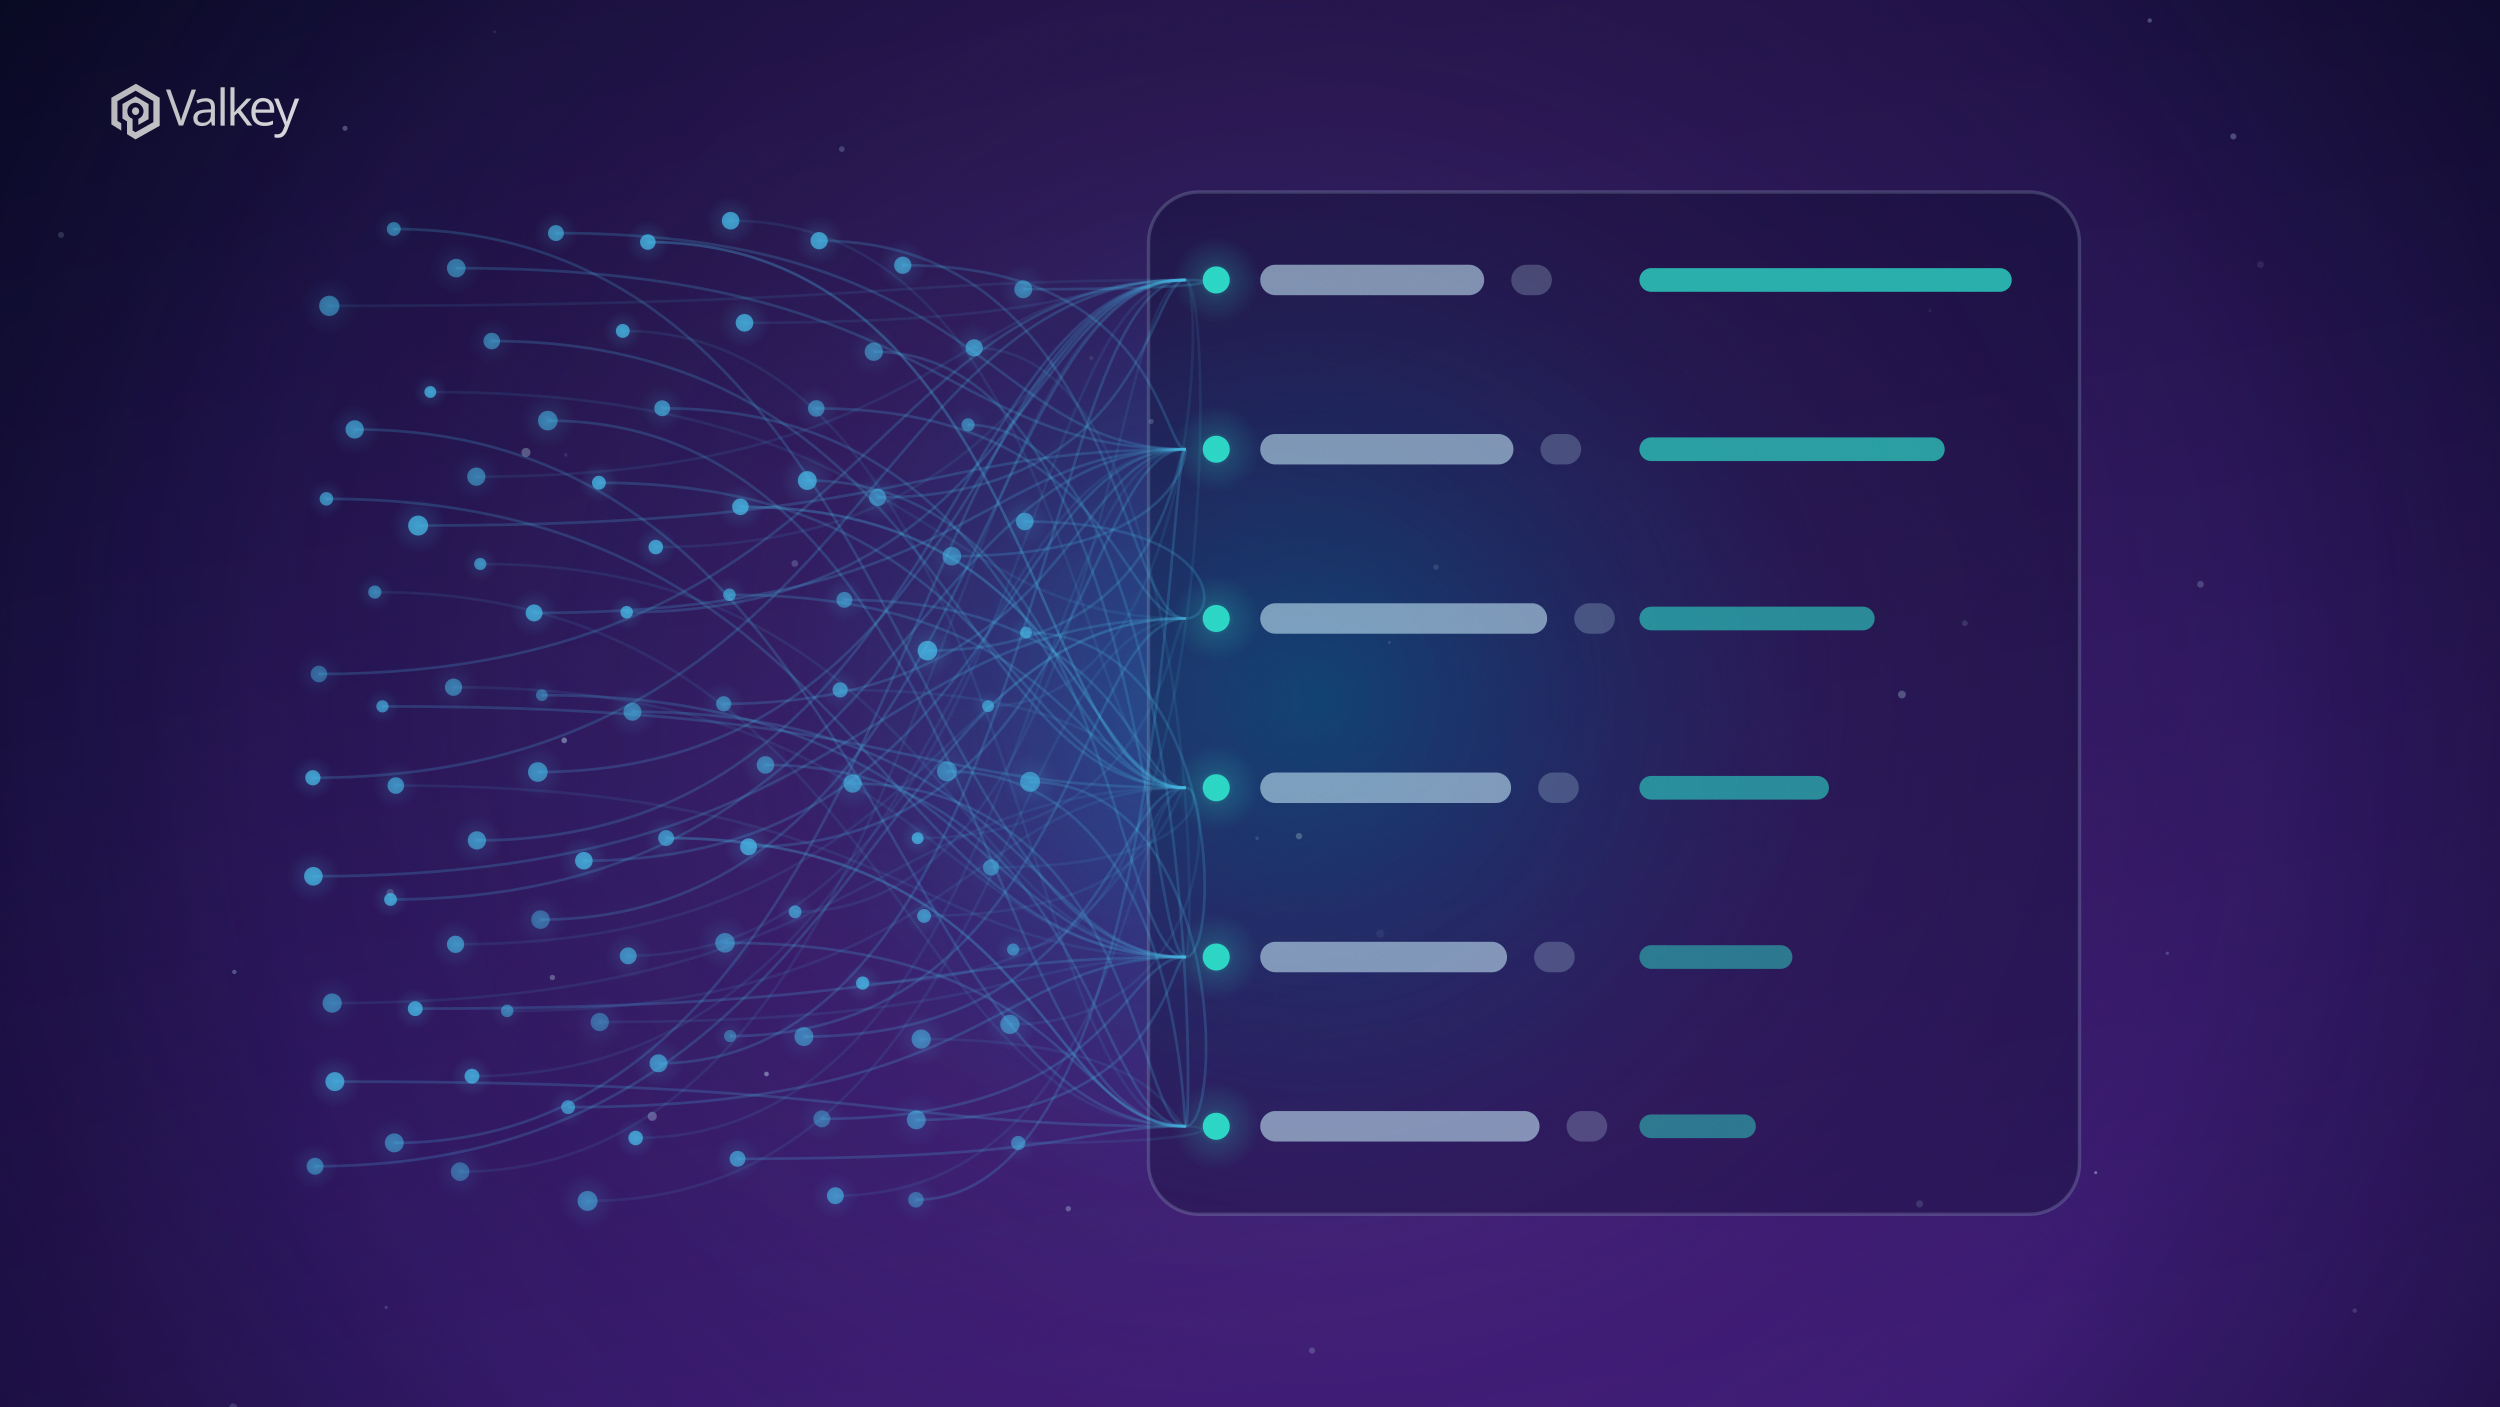
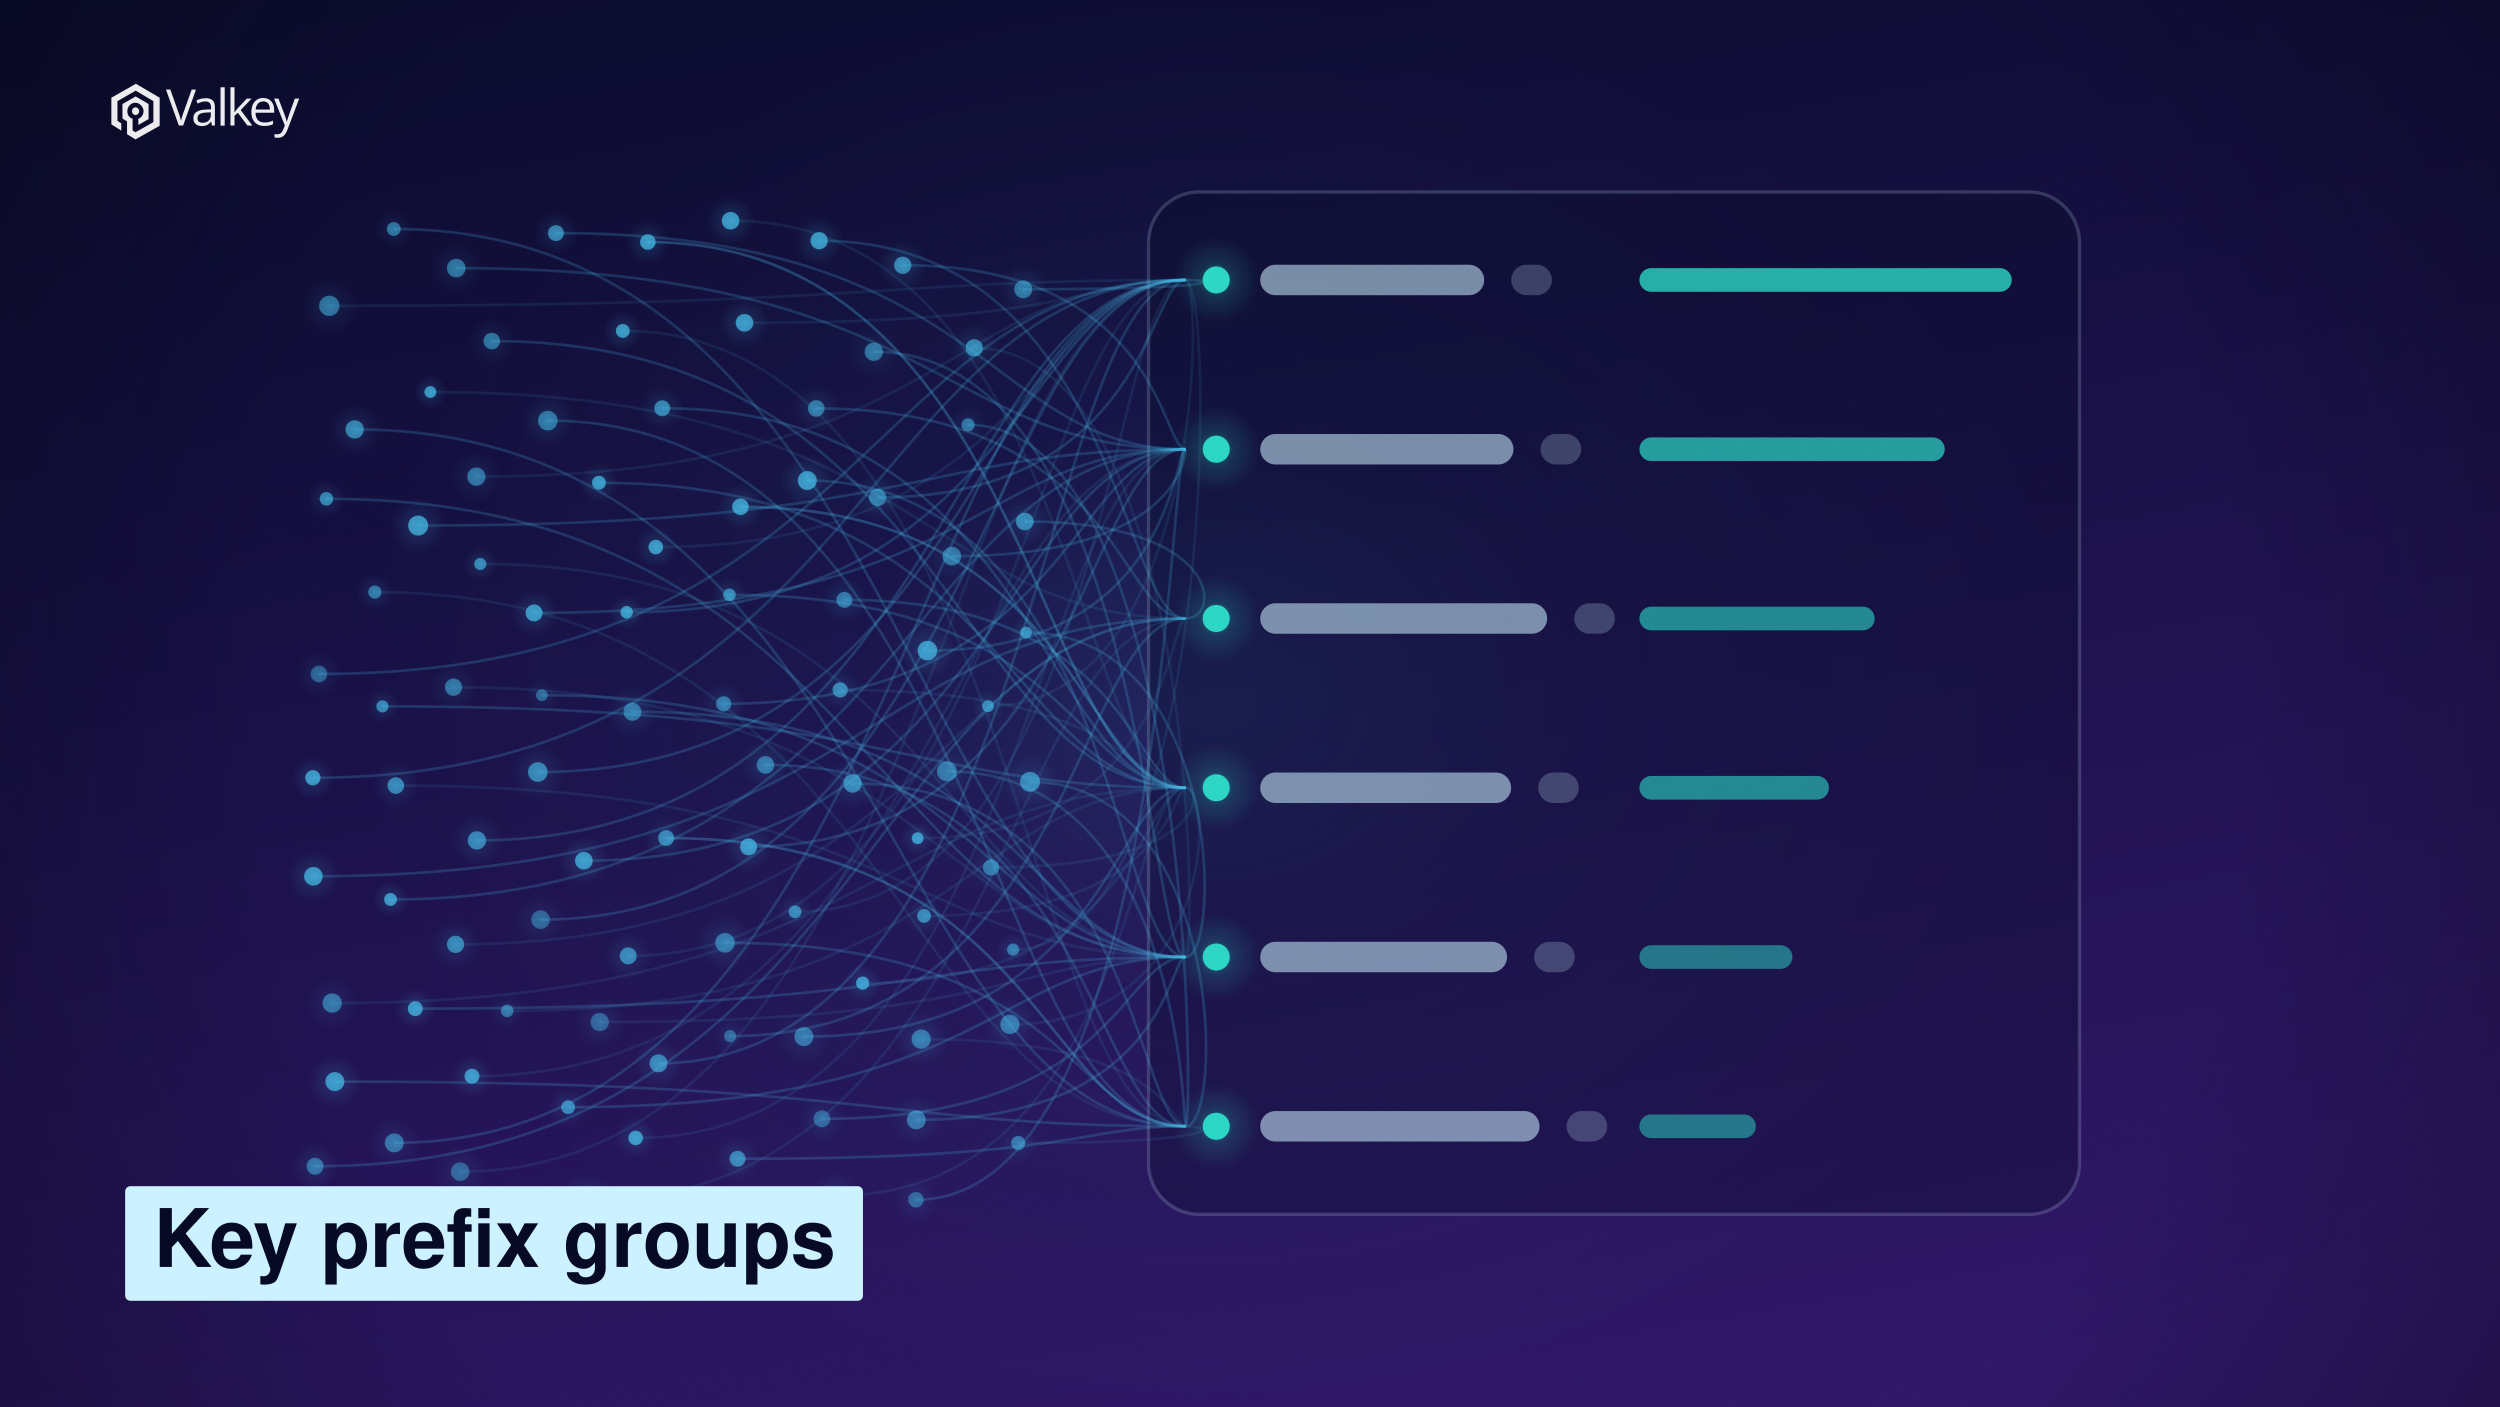
<svg xmlns="http://www.w3.org/2000/svg" width="1920" height="1080" viewBox="221.5 126.6 1476.9 830.8">
  <defs>
    <linearGradient id="sky" x1="0" y1="0" x2="0.32" y2="1">
      <stop offset="0" stop-color="#060A24" />
      <stop offset="0.48" stop-color="#171043" />
      <stop offset="1" stop-color="#301868" />
    </linearGradient>
-     <radialGradient id="focus" gradientUnits="userSpaceOnUse" cx="1000" cy="540" r="900">
-       <stop offset="0" stop-color="#00A3E0" stop-opacity="0.42" />
-       <stop offset="0.35" stop-color="#963CBD" stop-opacity="0.20" />
-       <stop offset="1" stop-color="#963CBD" stop-opacity="0" />
-     </radialGradient>
    <radialGradient id="vignette" gradientUnits="userSpaceOnUse" cx="960" cy="540" r="1180">
      <stop offset="0.5" stop-color="#03040F" stop-opacity="0" />
      <stop offset="1" stop-color="#03040F" stop-opacity="0.8" />
    </radialGradient>
    <radialGradient id="scrim">
      <stop offset="0" stop-color="#060A24" stop-opacity="0.72" />
      <stop offset="0.6" stop-color="#060A24" stop-opacity="0.45" />
      <stop offset="1" stop-color="#060A24" stop-opacity="0" />
    </radialGradient>
    <filter id="grain" x="0" y="0" width="100%" height="100%">
      <feTurbulence type="fractalNoise" baseFrequency="0.85" numOctaves="4" stitchTiles="stitch" />
      <feColorMatrix type="saturate" values="0" />
    </filter>
    <radialGradient id="h-cyan">
      <stop offset="0" stop-color="#46BDE9" stop-opacity="0.75" />
      <stop offset="0.4" stop-color="#46BDE9" stop-opacity="0.22" />
      <stop offset="1" stop-color="#46BDE9" stop-opacity="0" />
    </radialGradient>
    <radialGradient id="h-ice">
      <stop offset="0" stop-color="#CCF1FF" stop-opacity="0.75" />
      <stop offset="0.4" stop-color="#CCF1FF" stop-opacity="0.22" />
      <stop offset="1" stop-color="#CCF1FF" stop-opacity="0" />
    </radialGradient>
    <radialGradient id="h-mint">
      <stop offset="0" stop-color="#2CD5C4" stop-opacity="0.75" />
      <stop offset="0.4" stop-color="#2CD5C4" stop-opacity="0.22" />
      <stop offset="1" stop-color="#2CD5C4" stop-opacity="0" />
    </radialGradient>
    <radialGradient id="h-coral">
      <stop offset="0" stop-color="#F65275" stop-opacity="0.75" />
      <stop offset="0.4" stop-color="#F65275" stop-opacity="0.22" />
      <stop offset="1" stop-color="#F65275" stop-opacity="0" />
    </radialGradient>
    <radialGradient id="h-violet">
      <stop offset="0" stop-color="#963CBD" stop-opacity="0.75" />
      <stop offset="0.4" stop-color="#963CBD" stop-opacity="0.22" />
      <stop offset="1" stop-color="#963CBD" stop-opacity="0" />
    </radialGradient>
    <radialGradient id="h-gold">
      <stop offset="0" stop-color="#FFB81C" stop-opacity="0.75" />
      <stop offset="0.4" stop-color="#FFB81C" stop-opacity="0.22" />
      <stop offset="1" stop-color="#FFB81C" stop-opacity="0" />
    </radialGradient>
    <filter id="blur3" x="-70%" y="-70%" width="240%" height="240%">
      <feGaussianBlur stdDeviation="3" />
    </filter>
    <filter id="blur8" x="-70%" y="-70%" width="240%" height="240%">
      <feGaussianBlur stdDeviation="8" />
    </filter>
    <filter id="blur18" x="-70%" y="-70%" width="240%" height="240%">
      <feGaussianBlur stdDeviation="18" />
    </filter>
    <filter id="blur40" x="-70%" y="-70%" width="240%" height="240%">
      <feGaussianBlur stdDeviation="40" />
    </filter>
  </defs>
  <rect width="1920" height="1080" fill="url(#sky)" />
-   <rect width="1920" height="1080" fill="url(#focus)" />
-   <g>
-     <circle cx="988.9" cy="620.6" r="1.9" fill="#CCF1FF" opacity="0.4" />
-     <circle cx="1524.5" cy="996.6" r="1.2" fill="#CCF1FF" opacity="0.3" />
-     <circle cx="257.5" cy="265.4" r="1.8" fill="#CCF1FF" opacity="0.2" />
-     <circle cx="1042.3" cy="506.1" r="0.9" fill="#CCF1FF" opacity="0.2" />
-     <circle cx="1556.9" cy="282.9" r="2" fill="#CCF1FF" opacity="0.1" />
-     <circle cx="452" cy="654" r="2.2" fill="#CCF1FF" opacity="0.2" />
-     <circle cx="718.8" cy="214.7" r="1.7" fill="#CCF1FF" opacity="0.2" />
-     <circle cx="1054.2" cy="1055.7" r="1.5" fill="#CCF1FF" opacity="0.3" />
-     <circle cx="425.3" cy="202.4" r="1.5" fill="#CCF1FF" opacity="0.3" />
-     <circle cx="691" cy="459.5" r="2" fill="#CCF1FF" opacity="0.2" />
-     <circle cx="1345.1" cy="536.9" r="2.3" fill="#CCF1FF" opacity="0.4" />
-     <circle cx="359" cy="1051.7" r="2.1" fill="#CCF1FF" opacity="0.2" />
-     <circle cx="1501.9" cy="689.8" r="1" fill="#CCF1FF" opacity="0.2" />
-     <circle cx="1750" cy="431.1" r="1.4" fill="#CCF1FF" opacity="0.3" />
-     <circle cx="359.2" cy="958.1" r="2.4" fill="#CCF1FF" opacity="0.2" />
-     <circle cx="1863.1" cy="728.3" r="2.4" fill="#CCF1FF" opacity="0.2" />
-     <circle cx="1355.1" cy="117.3" r="0.9" fill="#CCF1FF" opacity="0.3" />
-     <circle cx="1612.6" cy="900.9" r="1.3" fill="#CCF1FF" opacity="0.2" />
-     <circle cx="964.1" cy="621.8" r="1.1" fill="#CCF1FF" opacity="0.2" />
-     <circle cx="1361.7" cy="310.2" r="1" fill="#CCF1FF" opacity="0.1" />
-     <circle cx="1540.9" cy="207.2" r="1.8" fill="#CCF1FF" opacity="0.3" />
-     <circle cx="224" cy="70.9" r="1" fill="#CCF1FF" opacity="0.3" />
-     <circle cx="1069.8" cy="461.7" r="1.6" fill="#CCF1FF" opacity="0.2" />
-     <circle cx="1355.5" cy="837.8" r="2.1" fill="#CCF1FF" opacity="0.2" />
-     <circle cx="359.9" cy="700.8" r="1.3" fill="#CCF1FF" opacity="0.3" />
-     <circle cx="555.7" cy="395.4" r="1.1" fill="#CCF1FF" opacity="0.1" />
-     <circle cx="329" cy="987.2" r="0.9" fill="#CCF1FF" opacity="0.2" />
-     <circle cx="554.8" cy="564" r="1.7" fill="#CCF1FF" opacity="0.4" />
-     <circle cx="436.5" cy="38.1" r="2.1" fill="#CCF1FF" opacity="0.1" />
-     <circle cx="513.7" cy="145.4" r="0.9" fill="#CCF1FF" opacity="0.1" />
-     <circle cx="866.2" cy="338.2" r="1.3" fill="#CCF1FF" opacity="0.1" />
-     <circle cx="257.9" cy="4.8" r="1.9" fill="#CCF1FF" opacity="0.4" />
-     <circle cx="2.9" cy="473" r="0.9" fill="#CCF1FF" opacity="0.2" />
-     <circle cx="1382.3" cy="494.8" r="1.7" fill="#CCF1FF" opacity="0.2" />
-     <circle cx="199.9" cy="289.9" r="2" fill="#CCF1FF" opacity="0.1" />
-     <circle cx="449.6" cy="899" r="0.9" fill="#CCF1FF" opacity="0.2" />
-     <circle cx="151.7" cy="266.7" r="2.6" fill="#CCF1FF" opacity="0.1" />
-     <circle cx="532.2" cy="393.9" r="2.7" fill="#CCF1FF" opacity="0.3" />
-     <circle cx="74.2" cy="994.1" r="2.4" fill="#CCF1FF" opacity="0.4" />
-     <circle cx="547.8" cy="704.1" r="1.6" fill="#CCF1FF" opacity="0.3" />
-     <circle cx="1037" cy="678.2" r="2.4" fill="#CCF1FF" opacity="0.1" />
-     <circle cx="1521.5" cy="471.8" r="2" fill="#CCF1FF" opacity="0.2" />
-     <circle cx="852.6" cy="840.7" r="1.6" fill="#CCF1FF" opacity="0.3" />
-     <circle cx="901.6" cy="375.6" r="1.5" fill="#CCF1FF" opacity="0.3" />
-     <circle cx="606.8" cy="786.1" r="2.7" fill="#CCF1FF" opacity="0.3" />
-     <circle cx="1459.6" cy="819.4" r="0.9" fill="#CCF1FF" opacity="0.4" />
-     <circle cx="1826.8" cy="182.7" r="0.9" fill="#CCF1FF" opacity="0.2" />
-     <circle cx="674.3" cy="761.1" r="1.4" fill="#CCF1FF" opacity="0.4" />
-     <circle cx="93.6" cy="136.7" r="1.9" fill="#CCF1FF" opacity="0.1" />
-     <circle cx="243.8" cy="84.2" r="1.4" fill="#CCF1FF" opacity="0.4" />
-     <circle cx="1491.5" cy="138.7" r="1.3" fill="#CCF1FF" opacity="0.3" />
-     <circle cx="1757" cy="287.4" r="1.6" fill="#CCF1FF" opacity="0.3" />
-     <circle cx="1139.9" cy="42.2" r="1.9" fill="#CCF1FF" opacity="0.2" />
-     <circle cx="336.9" cy="1059.6" r="1" fill="#CCF1FF" opacity="0.4" />
-     <circle cx="996.6" cy="924.5" r="1.8" fill="#CCF1FF" opacity="0.2" />
-   </g>
  <ellipse cx="940" cy="540" rx="520" ry="430" fill="url(#h-cyan)" opacity="0.16" />
  <rect x="900" y="240" width="550" height="604" rx="30" fill="#060A24" opacity="0.3" />
  <rect x="900" y="240" width="550" height="604" rx="30" fill="none" stroke="#CCF1FF" stroke-width="2" opacity="0.18" />
  <g stroke="#46BDE9" stroke-width="1.6">
    <path d="M 783.8 455.2 C 921.9 455.2 921.9 392 922 392" fill="none" opacity="0.2" />
    <path d="M 793.4 377.6 C 926.7 377.6 926.7 792 922 792" fill="none" opacity="0.2" />
    <path d="M 657.2 811.2 C 858.6 811.2 858.6 792 922 792" fill="none" opacity="0.2" />
    <path d="M 705.4 268.8 C 882.7 268.8 882.7 492 922 492" fill="none" opacity="0.2" />
    <path d="M 663.7 626.9 C 861.9 626.9 861.9 392 922 392" fill="none" opacity="0.2" />
    <path d="M 589.4 322.1 C 824.7 322.1 824.7 792 922 792" fill="none" opacity="0.1" />
    <path d="M 491 285 C 775.5 285 775.5 392 922 392" fill="none" opacity="0.2" />
    <path d="M 414.3 421.3 C 737.1 421.3 737.1 692 922 692" fill="none" opacity="0.2" />
    <path d="M 661.3 317.3 C 860.6 317.3 860.6 292 922 292" fill="none" opacity="0.1" />
    <path d="M 826 297.5 C 943 297.5 943 292 922 292" fill="none" opacity="0.2" />
    <path d="M 807 639.1 C 933.5 639.1 933.5 592 922 592" fill="none" opacity="0.1" />
    <path d="M 468.5 437.1 C 764.2 437.1 764.2 392 922 392" fill="none" opacity="0.2" />
    <path d="M 739.9 420.5 C 900 420.5 900 292 922 292" fill="none" opacity="0.2" />
    <path d="M 545.1 375.1 C 802.5 375.1 802.5 792 922 792" fill="none" opacity="0.2" />
    <path d="M 541.6 537.3 C 800.8 537.3 800.8 692 922 692" fill="none" opacity="0.2" />
    <path d="M 475.7 358.2 C 767.8 358.2 767.8 492 922 492" fill="none" opacity="0.1" />
    <path d="M 592.6 691.3 C 826.3 691.3 826.3 292 922 292" fill="none" opacity="0.1" />
    <path d="M 575.3 411.8 C 817.7 411.8 817.7 592 922 592" fill="none" opacity="0.2" />
    <path d="M 539.2 582.7 C 799.6 582.7 799.6 292 922 292" fill="none" opacity="0.2" />
    <path d="M 717.8 534.2 C 888.9 534.2 888.9 592 922 592" fill="none" opacity="0.1" />
    <path d="M 765.7 740.5 C 912.8 740.5 912.8 792 922 792" fill="none" opacity="0.1" />
    <path d="M 466.8 722.5 C 763.4 722.5 763.4 692 922 692" fill="none" opacity="0.2" />
    <path d="M 703.7 367.9 C 881.8 367.9 881.8 492 922 492" fill="none" opacity="0.2" />
    <path d="M 707 787.6 C 883.5 787.6 883.5 692 922 692" fill="none" opacity="0.2" />
    <path d="M 823 801.9 C 941.5 801.9 941.5 792 922 792" fill="none" opacity="0.1" />
    <path d="M 406.6 644.3 C 733.3 644.3 733.3 492 922 492" fill="none" opacity="0.2" />
    <path d="M 652.8 738.7 C 856.4 738.7 856.4 492 922 492" fill="none" opacity="0.2" />
    <path d="M 407.6 815.6 C 733.8 815.6 733.8 492 922 492" fill="none" opacity="0.2" />
    <path d="M 409.9 524.8 C 734.9 524.8 734.9 292 922 292" fill="none" opacity="0.2" />
    <path d="M 406.3 586.1 C 733.2 586.1 733.2 292 922 292" fill="none" opacity="0.2" />
    <path d="M 489.4 532.6 C 774.7 532.6 774.7 692 922 692" fill="none" opacity="0.1" />
    <path d="M 652.4 478 C 856.2 478 856.2 592 922 592" fill="none" opacity="0.2" />
    <path d="M 455.3 590.7 C 757.7 590.7 757.7 692 922 692" fill="none" opacity="0.1" />
    <path d="M 818.1 731.8 C 939 731.8 939 592 922 592" fill="none" opacity="0.1" />
    <path d="M 540.8 669.9 C 800.4 669.9 800.4 292 922 292" fill="none" opacity="0.2" />
    <path d="M 805.2 543.8 C 932.6 543.8 932.6 292 922 292" fill="none" opacity="0.1" />
    <path d="M 612.7 367.8 C 836.3 367.8 836.3 592 922 592" fill="none" opacity="0.2" />
    <path d="M 754.8 283.3 C 907.4 283.3 907.4 392 922 392" fill="none" opacity="0.2" />
    <path d="M 615 621.7 C 837.5 621.7 837.5 792 922 792" fill="none" opacity="0.3" />
    <path d="M 597 798.9 C 828.5 798.9 828.5 392 922 392" fill="none" opacity="0.1" />
    <path d="M 452.2 658 C 756.1 658 756.1 392 922 392" fill="none" opacity="0.2" />
    <path d="M 431 380.3 C 745.5 380.3 745.5 792 922 792" fill="none" opacity="0.2" />
    <path d="M 820 687.6 C 940 687.6 940 292 922 292" fill="none" opacity="0.1" />
    <path d="M 595.1 547.1 C 827.6 547.1 827.6 692 922 692" fill="none" opacity="0.2" />
    <path d="M 720.3 481 C 890.1 481 890.1 592 922 592" fill="none" opacity="0.2" />
    <path d="M 493.3 818.8 C 776.6 818.8 776.6 292 922 292" fill="none" opacity="0.1" />
    <path d="M 827.6 500.3 C 943.8 500.3 943.8 692 922 692" fill="none" opacity="0.2" />
    <path d="M 416 307.3 C 738 307.3 738 292 922 292" fill="none" opacity="0.1" />
    <path d="M 673.7 578.5 C 866.8 578.5 866.8 792 922 792" fill="none" opacity="0.2" />
    <path d="M 568.6 836.1 C 814.3 836.1 814.3 492 922 492" fill="none" opacity="0.1" />
    <path d="M 417.7 719.2 C 738.9 719.2 738.9 592 922 592" fill="none" opacity="0.1" />
    <path d="M 826.9 434.7 C 943.5 434.7 943.5 492 922 492" fill="none" opacity="0.2" />
    <path d="M 512 328.1 C 786 328.1 786 592 922 592" fill="none" opacity="0.2" />
    <path d="M 575.8 730.4 C 817.9 730.4 817.9 692 922 692" fill="none" opacity="0.1" />
    <path d="M 537 488.7 C 798.5 488.7 798.5 392 922 392" fill="none" opacity="0.2" />
    <path d="M 649 542.4 C 854.5 542.4 854.5 392 922 392" fill="none" opacity="0.2" />
    <path d="M 500.3 762.4 C 780.2 762.4 780.2 392 922 392" fill="none" opacity="0.1" />
    <path d="M 830 588.5 C 945 588.5 945 792 922 792" fill="none" opacity="0.2" />
    <path d="M 725.2 589.5 C 892.6 589.5 892.6 792 922 792" fill="none" opacity="0.2" />
    <path d="M 454.1 261.9 C 757 261.9 757 692 922 692" fill="none" opacity="0.2" />
    <path d="M 767.4 667.7 C 913.7 667.7 913.7 592 922 592" fill="none" opacity="0.1" />
    <path d="M 649.8 683.6 C 854.9 683.6 854.9 792 922 792" fill="none" opacity="0.2" />
    <path d="M 762.8 788.2 C 911.4 788.2 911.4 692 922 692" fill="none" opacity="0.2" />
    <path d="M 698.4 410.5 C 879.2 410.5 879.2 692 922 692" fill="none" opacity="0.2" />
    <path d="M 604.2 269.6 C 832.1 269.6 832.1 592 922 592" fill="none" opacity="0.3" />
    <path d="M 566.4 635.1 C 813.2 635.1 813.2 392 922 392" fill="none" opacity="0.2" />
    <path d="M 608.9 449.8 C 834.4 449.8 834.4 292 922 292" fill="none" opacity="0.1" />
    <path d="M 780.9 582.3 C 920.4 582.3 920.4 792 922 792" fill="none" opacity="0.2" />
    <path d="M 737.7 334.4 C 898.8 334.4 898.8 692 922 692" fill="none" opacity="0.2" />
    <path d="M 696.4 739 C 878.2 739 878.2 592 922 592" fill="none" opacity="0.2" />
    <path d="M 658.9 426 C 859.5 426 859.5 592 922 592" fill="none" opacity="0.3" />
    <path d="M 502.9 408.2 C 781.5 408.2 781.5 292 922 292" fill="none" opacity="0.1" />
    <path d="M 521.1 723.8 C 790.6 723.8 790.6 592 922 592" fill="none" opacity="0.1" />
    <path d="M 557.1 780.7 C 808.5 780.7 808.5 692 922 692" fill="none" opacity="0.2" />
    <path d="M 442.9 476.4 C 751.4 476.4 751.4 792 922 792" fill="none" opacity="0.1" />
    <path d="M 610.5 754.8 C 835.2 754.8 835.2 292 922 292" fill="none" opacity="0.2" />
    <path d="M 769.4 511 C 914.7 511 914.7 392 922 392" fill="none" opacity="0.2" />
    <path d="M 505.2 459.8 C 782.6 459.8 782.6 692 922 692" fill="none" opacity="0.1" />
    <path d="M 447.4 543.9 C 753.7 543.9 753.7 592 922 592" fill="none" opacity="0.2" />
    <path d="M 503.2 623.1 C 781.6 623.1 781.6 292 922 292" fill="none" opacity="0.2" />
    <path d="M 691.2 665.3 C 875.6 665.3 875.6 292 922 292" fill="none" opacity="0.1" />
    <path d="M 419.3 765.6 C 739.7 765.6 739.7 792 922 792" fill="none" opacity="0.2" />
    <path d="M 653.1 257 C 856.5 257 856.5 592 922 592" fill="none" opacity="0.1" />
    <path d="M 549.9 264.3 C 804.9 264.3 804.9 392 922 392" fill="none" opacity="0.2" />
    <path d="M 591.7 488.3 C 825.9 488.3 825.9 292 922 292" fill="none" opacity="0.2" />
    <path d="M 715 833 C 887.5 833 887.5 592 922 592" fill="none" opacity="0.1" />
    <path d="M 762.6 835.4 C 911.3 835.4 911.3 392 922 392" fill="none" opacity="0.2" />
    <path d="M 763.6 621.8 C 911.8 621.8 911.8 492 922 492" fill="none" opacity="0.1" />
    <path d="M 454.4 801.8 C 757.2 801.8 757.2 292 922 292" fill="none" opacity="0.2" />
    <path d="M 731.1 707.4 C 895.6 707.4 895.6 592 922 592" fill="none" opacity="0.1" />
    <path d="M 797 332.1 C 928.5 332.1 928.5 692 922 692" fill="none" opacity="0.1" />
    <path d="M 490.6 684.5 C 775.3 684.5 775.3 492 922 492" fill="none" opacity="0.1" />
  </g>
  <g>
    <circle cx="783.8" cy="455.2" r="15.5" fill="url(#h-cyan)" opacity="0.3" />
    <circle cx="783.8" cy="455.2" r="5.5" fill="#46BDE9" opacity="0.5" />
    <circle cx="793.4" cy="377.6" r="10.8" fill="url(#h-cyan)" opacity="0.3" />
    <circle cx="793.4" cy="377.6" r="3.9" fill="#46BDE9" opacity="0.5" />
    <circle cx="657.2" cy="811.2" r="13.3" fill="url(#h-cyan)" opacity="0.4" />
    <circle cx="657.2" cy="811.2" r="4.7" fill="#46BDE9" opacity="0.6" />
    <circle cx="705.4" cy="268.8" r="14.3" fill="url(#h-cyan)" opacity="0.5" />
    <circle cx="705.4" cy="268.8" r="5.1" fill="#46BDE9" opacity="0.7" />
    <circle cx="663.7" cy="626.9" r="14.1" fill="url(#h-cyan)" opacity="0.5" />
    <circle cx="663.7" cy="626.9" r="5" fill="#46BDE9" opacity="0.7" />
    <circle cx="589.4" cy="322.1" r="11.5" fill="url(#h-cyan)" opacity="0.5" />
    <circle cx="589.4" cy="322.1" r="4.1" fill="#46BDE9" opacity="0.7" />
    <circle cx="491" cy="285" r="15.4" fill="url(#h-cyan)" opacity="0.3" />
    <circle cx="491" cy="285" r="5.5" fill="#46BDE9" opacity="0.5" />
    <circle cx="414.3" cy="421.3" r="11.2" fill="url(#h-cyan)" opacity="0.4" />
    <circle cx="414.3" cy="421.3" r="4" fill="#46BDE9" opacity="0.6" />
    <circle cx="661.3" cy="317.3" r="14.7" fill="url(#h-cyan)" opacity="0.5" />
    <circle cx="661.3" cy="317.3" r="5.2" fill="#46BDE9" opacity="0.7" />
    <circle cx="826" cy="297.5" r="14.8" fill="url(#h-cyan)" opacity="0.4" />
    <circle cx="826" cy="297.5" r="5.3" fill="#46BDE9" opacity="0.5" />
    <circle cx="807" cy="639.1" r="13.5" fill="url(#h-cyan)" opacity="0.3" />
    <circle cx="807" cy="639.1" r="4.8" fill="#46BDE9" opacity="0.5" />
    <circle cx="468.5" cy="437.1" r="16.5" fill="url(#h-cyan)" opacity="0.5" />
    <circle cx="468.5" cy="437.1" r="5.9" fill="#46BDE9" opacity="0.7" />
    <circle cx="739.9" cy="420.5" r="14.3" fill="url(#h-cyan)" opacity="0.4" />
    <circle cx="739.9" cy="420.5" r="5.1" fill="#46BDE9" opacity="0.5" />
    <circle cx="545.1" cy="375.1" r="16.2" fill="url(#h-cyan)" opacity="0.4" />
    <circle cx="545.1" cy="375.1" r="5.8" fill="#46BDE9" opacity="0.5" />
    <circle cx="541.6" cy="537.3" r="9.7" fill="url(#h-cyan)" opacity="0.3" />
    <circle cx="541.6" cy="537.3" r="3.5" fill="#46BDE9" opacity="0.4" />
    <circle cx="475.7" cy="358.2" r="9.7" fill="url(#h-cyan)" opacity="0.5" />
    <circle cx="475.7" cy="358.2" r="3.5" fill="#46BDE9" opacity="0.7" />
    <circle cx="592.6" cy="691.3" r="13.9" fill="url(#h-cyan)" opacity="0.4" />
    <circle cx="592.6" cy="691.3" r="5" fill="#46BDE9" opacity="0.6" />
    <circle cx="575.3" cy="411.8" r="11.6" fill="url(#h-cyan)" opacity="0.5" />
    <circle cx="575.3" cy="411.8" r="4.1" fill="#46BDE9" opacity="0.7" />
    <circle cx="539.2" cy="582.7" r="16.2" fill="url(#h-cyan)" opacity="0.4" />
    <circle cx="539.2" cy="582.7" r="5.8" fill="#46BDE9" opacity="0.6" />
    <circle cx="717.8" cy="534.2" r="12.6" fill="url(#h-cyan)" opacity="0.4" />
    <circle cx="717.8" cy="534.2" r="4.5" fill="#46BDE9" opacity="0.6" />
    <circle cx="765.7" cy="740.5" r="15.9" fill="url(#h-cyan)" opacity="0.4" />
    <circle cx="765.7" cy="740.5" r="5.7" fill="#46BDE9" opacity="0.5" />
    <circle cx="466.8" cy="722.5" r="12.3" fill="url(#h-cyan)" opacity="0.5" />
    <circle cx="466.8" cy="722.5" r="4.4" fill="#46BDE9" opacity="0.7" />
    <circle cx="703.7" cy="367.9" r="13.7" fill="url(#h-cyan)" opacity="0.4" />
    <circle cx="703.7" cy="367.9" r="4.9" fill="#46BDE9" opacity="0.5" />
    <circle cx="707" cy="787.6" r="14" fill="url(#h-cyan)" opacity="0.3" />
    <circle cx="707" cy="787.6" r="5" fill="#46BDE9" opacity="0.4" />
    <circle cx="823" cy="801.9" r="11.7" fill="url(#h-cyan)" opacity="0.3" />
    <circle cx="823" cy="801.9" r="4.2" fill="#46BDE9" opacity="0.5" />
    <circle cx="406.6" cy="644.3" r="15.4" fill="url(#h-cyan)" opacity="0.5" />
    <circle cx="406.6" cy="644.3" r="5.5" fill="#46BDE9" opacity="0.7" />
    <circle cx="652.8" cy="738.7" r="10" fill="url(#h-cyan)" opacity="0.3" />
    <circle cx="652.8" cy="738.7" r="3.6" fill="#46BDE9" opacity="0.4" />
    <circle cx="407.6" cy="815.6" r="13.9" fill="url(#h-cyan)" opacity="0.4" />
    <circle cx="407.6" cy="815.6" r="5" fill="#46BDE9" opacity="0.5" />
    <circle cx="409.9" cy="524.8" r="13.8" fill="url(#h-cyan)" opacity="0.3" />
    <circle cx="409.9" cy="524.8" r="4.9" fill="#46BDE9" opacity="0.4" />
    <circle cx="406.3" cy="586.1" r="12.7" fill="url(#h-cyan)" opacity="0.5" />
    <circle cx="406.3" cy="586.1" r="4.5" fill="#46BDE9" opacity="0.7" />
    <circle cx="489.4" cy="532.6" r="14.2" fill="url(#h-cyan)" opacity="0.3" />
    <circle cx="489.4" cy="532.6" r="5.1" fill="#46BDE9" opacity="0.5" />
    <circle cx="652.4" cy="478" r="10.5" fill="url(#h-cyan)" opacity="0.4" />
    <circle cx="652.4" cy="478" r="3.7" fill="#46BDE9" opacity="0.6" />
    <circle cx="455.3" cy="590.7" r="13.9" fill="url(#h-cyan)" opacity="0.4" />
    <circle cx="455.3" cy="590.7" r="4.9" fill="#46BDE9" opacity="0.6" />
    <circle cx="818.1" cy="731.8" r="16" fill="url(#h-cyan)" opacity="0.4" />
    <circle cx="818.1" cy="731.8" r="5.7" fill="#46BDE9" opacity="0.5" />
    <circle cx="540.8" cy="669.9" r="15.5" fill="url(#h-cyan)" opacity="0.3" />
    <circle cx="540.8" cy="669.9" r="5.5" fill="#46BDE9" opacity="0.4" />
    <circle cx="805.2" cy="543.8" r="9.7" fill="url(#h-cyan)" opacity="0.4" />
    <circle cx="805.2" cy="543.8" r="3.5" fill="#46BDE9" opacity="0.6" />
    <circle cx="612.7" cy="367.8" r="13.1" fill="url(#h-cyan)" opacity="0.4" />
    <circle cx="612.7" cy="367.8" r="4.7" fill="#46BDE9" opacity="0.6" />
    <circle cx="754.8" cy="283.3" r="14.4" fill="url(#h-cyan)" opacity="0.5" />
    <circle cx="754.8" cy="283.3" r="5.1" fill="#46BDE9" opacity="0.6" />
    <circle cx="615" cy="621.7" r="13" fill="url(#h-cyan)" opacity="0.4" />
    <circle cx="615" cy="621.7" r="4.7" fill="#46BDE9" opacity="0.6" />
    <circle cx="597" cy="798.9" r="12" fill="url(#h-cyan)" opacity="0.5" />
    <circle cx="597" cy="798.9" r="4.3" fill="#46BDE9" opacity="0.7" />
    <circle cx="452.2" cy="658" r="10.8" fill="url(#h-cyan)" opacity="0.5" />
    <circle cx="452.2" cy="658" r="3.8" fill="#46BDE9" opacity="0.7" />
    <circle cx="431" cy="380.3" r="15" fill="url(#h-cyan)" opacity="0.4" />
    <circle cx="431" cy="380.3" r="5.4" fill="#46BDE9" opacity="0.6" />
    <circle cx="820" cy="687.6" r="10.1" fill="url(#h-cyan)" opacity="0.4" />
    <circle cx="820" cy="687.6" r="3.6" fill="#46BDE9" opacity="0.5" />
    <circle cx="595.1" cy="547.1" r="15" fill="url(#h-cyan)" opacity="0.4" />
    <circle cx="595.1" cy="547.1" r="5.3" fill="#46BDE9" opacity="0.5" />
    <circle cx="720.3" cy="481" r="13.2" fill="url(#h-cyan)" opacity="0.4" />
    <circle cx="720.3" cy="481" r="4.7" fill="#46BDE9" opacity="0.5" />
    <circle cx="493.3" cy="818.8" r="15.3" fill="url(#h-cyan)" opacity="0.3" />
    <circle cx="493.3" cy="818.8" r="5.5" fill="#46BDE9" opacity="0.4" />
    <circle cx="827.6" cy="500.3" r="9.8" fill="url(#h-cyan)" opacity="0.4" />
    <circle cx="827.6" cy="500.3" r="3.5" fill="#46BDE9" opacity="0.6" />
    <circle cx="416" cy="307.3" r="16.8" fill="url(#h-cyan)" opacity="0.3" />
    <circle cx="416" cy="307.3" r="6" fill="#46BDE9" opacity="0.5" />
    <circle cx="673.7" cy="578.5" r="14.5" fill="url(#h-cyan)" opacity="0.4" />
    <circle cx="673.7" cy="578.5" r="5.2" fill="#46BDE9" opacity="0.5" />
    <circle cx="568.6" cy="836.1" r="16.5" fill="url(#h-cyan)" opacity="0.4" />
    <circle cx="568.6" cy="836.1" r="5.9" fill="#46BDE9" opacity="0.5" />
    <circle cx="417.7" cy="719.2" r="15.9" fill="url(#h-cyan)" opacity="0.3" />
    <circle cx="417.7" cy="719.2" r="5.7" fill="#46BDE9" opacity="0.5" />
    <circle cx="826.9" cy="434.7" r="14.7" fill="url(#h-cyan)" opacity="0.4" />
    <circle cx="826.9" cy="434.7" r="5.2" fill="#46BDE9" opacity="0.6" />
    <circle cx="512" cy="328.1" r="13.8" fill="url(#h-cyan)" opacity="0.3" />
    <circle cx="512" cy="328.1" r="4.9" fill="#46BDE9" opacity="0.5" />
    <circle cx="575.8" cy="730.4" r="15.1" fill="url(#h-cyan)" opacity="0.3" />
    <circle cx="575.8" cy="730.4" r="5.4" fill="#46BDE9" opacity="0.4" />
    <circle cx="537" cy="488.7" r="13.9" fill="url(#h-cyan)" opacity="0.5" />
    <circle cx="537" cy="488.7" r="5" fill="#46BDE9" opacity="0.7" />
    <circle cx="649" cy="542.4" r="12.7" fill="url(#h-cyan)" opacity="0.4" />
    <circle cx="649" cy="542.4" r="4.5" fill="#46BDE9" opacity="0.5" />
    <circle cx="500.3" cy="762.4" r="12.3" fill="url(#h-cyan)" opacity="0.5" />
    <circle cx="500.3" cy="762.4" r="4.4" fill="#46BDE9" opacity="0.7" />
    <circle cx="830" cy="588.5" r="16.6" fill="url(#h-cyan)" opacity="0.4" />
    <circle cx="830" cy="588.5" r="5.9" fill="#46BDE9" opacity="0.6" />
    <circle cx="725.2" cy="589.5" r="15.2" fill="url(#h-cyan)" opacity="0.4" />
    <circle cx="725.2" cy="589.5" r="5.4" fill="#46BDE9" opacity="0.6" />
    <circle cx="454.1" cy="261.9" r="11.4" fill="url(#h-cyan)" opacity="0.3" />
    <circle cx="454.1" cy="261.9" r="4.1" fill="#46BDE9" opacity="0.5" />
    <circle cx="767.4" cy="667.7" r="11.4" fill="url(#h-cyan)" opacity="0.4" />
    <circle cx="767.4" cy="667.7" r="4.1" fill="#46BDE9" opacity="0.6" />
    <circle cx="649.8" cy="683.6" r="16.1" fill="url(#h-cyan)" opacity="0.4" />
    <circle cx="649.8" cy="683.6" r="5.8" fill="#46BDE9" opacity="0.5" />
    <circle cx="762.8" cy="788.2" r="15.8" fill="url(#h-cyan)" opacity="0.3" />
    <circle cx="762.8" cy="788.2" r="5.6" fill="#46BDE9" opacity="0.5" />
    <circle cx="698.4" cy="410.5" r="15.7" fill="url(#h-cyan)" opacity="0.5" />
    <circle cx="698.4" cy="410.5" r="5.6" fill="#46BDE9" opacity="0.7" />
    <circle cx="604.2" cy="269.6" r="12.9" fill="url(#h-cyan)" opacity="0.5" />
    <circle cx="604.2" cy="269.6" r="4.6" fill="#46BDE9" opacity="0.7" />
    <circle cx="566.4" cy="635.1" r="14.4" fill="url(#h-cyan)" opacity="0.5" />
    <circle cx="566.4" cy="635.1" r="5.2" fill="#46BDE9" opacity="0.7" />
    <circle cx="608.9" cy="449.8" r="12.1" fill="url(#h-cyan)" opacity="0.5" />
    <circle cx="608.9" cy="449.8" r="4.3" fill="#46BDE9" opacity="0.7" />
    <circle cx="780.9" cy="582.3" r="16.7" fill="url(#h-cyan)" opacity="0.3" />
    <circle cx="780.9" cy="582.3" r="5.9" fill="#46BDE9" opacity="0.5" />
    <circle cx="737.7" cy="334.4" r="15.1" fill="url(#h-cyan)" opacity="0.3" />
    <circle cx="737.7" cy="334.4" r="5.4" fill="#46BDE9" opacity="0.5" />
    <circle cx="696.4" cy="739" r="15.8" fill="url(#h-cyan)" opacity="0.3" />
    <circle cx="696.4" cy="739" r="5.6" fill="#46BDE9" opacity="0.5" />
    <circle cx="658.9" cy="426" r="13.7" fill="url(#h-cyan)" opacity="0.5" />
    <circle cx="658.9" cy="426" r="4.9" fill="#46BDE9" opacity="0.7" />
    <circle cx="502.9" cy="408.2" r="15.1" fill="url(#h-cyan)" opacity="0.3" />
    <circle cx="502.9" cy="408.2" r="5.4" fill="#46BDE9" opacity="0.5" />
    <circle cx="521.1" cy="723.8" r="10.5" fill="url(#h-cyan)" opacity="0.3" />
    <circle cx="521.1" cy="723.8" r="3.7" fill="#46BDE9" opacity="0.5" />
    <circle cx="557.1" cy="780.7" r="11.6" fill="url(#h-cyan)" opacity="0.4" />
    <circle cx="557.1" cy="780.7" r="4.1" fill="#46BDE9" opacity="0.6" />
    <circle cx="442.9" cy="476.4" r="10.9" fill="url(#h-cyan)" opacity="0.4" />
    <circle cx="442.9" cy="476.4" r="3.9" fill="#46BDE9" opacity="0.5" />
    <circle cx="610.5" cy="754.8" r="14.9" fill="url(#h-cyan)" opacity="0.4" />
    <circle cx="610.5" cy="754.8" r="5.3" fill="#46BDE9" opacity="0.6" />
    <circle cx="769.4" cy="511" r="16.4" fill="url(#h-cyan)" opacity="0.5" />
    <circle cx="769.4" cy="511" r="5.8" fill="#46BDE9" opacity="0.7" />
    <circle cx="505.2" cy="459.8" r="10.2" fill="url(#h-cyan)" opacity="0.4" />
    <circle cx="505.2" cy="459.8" r="3.6" fill="#46BDE9" opacity="0.6" />
    <circle cx="447.4" cy="543.9" r="10.1" fill="url(#h-cyan)" opacity="0.4" />
    <circle cx="447.4" cy="543.9" r="3.6" fill="#46BDE9" opacity="0.6" />
    <circle cx="503.2" cy="623.1" r="15.2" fill="url(#h-cyan)" opacity="0.4" />
    <circle cx="503.2" cy="623.1" r="5.4" fill="#46BDE9" opacity="0.6" />
    <circle cx="691.2" cy="665.3" r="10.8" fill="url(#h-cyan)" opacity="0.4" />
    <circle cx="691.2" cy="665.3" r="3.8" fill="#46BDE9" opacity="0.6" />
    <circle cx="419.3" cy="765.6" r="15.6" fill="url(#h-cyan)" opacity="0.5" />
    <circle cx="419.3" cy="765.6" r="5.6" fill="#46BDE9" opacity="0.7" />
    <circle cx="653.1" cy="257" r="14.4" fill="url(#h-cyan)" opacity="0.5" />
    <circle cx="653.1" cy="257" r="5.2" fill="#46BDE9" opacity="0.7" />
    <circle cx="549.9" cy="264.3" r="13.1" fill="url(#h-cyan)" opacity="0.4" />
    <circle cx="549.9" cy="264.3" r="4.7" fill="#46BDE9" opacity="0.6" />
    <circle cx="591.7" cy="488.3" r="10.4" fill="url(#h-cyan)" opacity="0.5" />
    <circle cx="591.7" cy="488.3" r="3.7" fill="#46BDE9" opacity="0.7" />
    <circle cx="715" cy="833" r="13.9" fill="url(#h-cyan)" opacity="0.4" />
    <circle cx="715" cy="833" r="5" fill="#46BDE9" opacity="0.6" />
    <circle cx="762.6" cy="835.4" r="13" fill="url(#h-cyan)" opacity="0.3" />
    <circle cx="762.6" cy="835.4" r="4.6" fill="#46BDE9" opacity="0.4" />
    <circle cx="763.6" cy="621.8" r="9.8" fill="url(#h-cyan)" opacity="0.5" />
    <circle cx="763.6" cy="621.8" r="3.5" fill="#46BDE9" opacity="0.7" />
    <circle cx="454.4" cy="801.8" r="15.5" fill="url(#h-cyan)" opacity="0.3" />
    <circle cx="454.4" cy="801.8" r="5.6" fill="#46BDE9" opacity="0.5" />
    <circle cx="731.1" cy="707.4" r="11" fill="url(#h-cyan)" opacity="0.5" />
    <circle cx="731.1" cy="707.4" r="3.9" fill="#46BDE9" opacity="0.7" />
    <circle cx="797" cy="332.1" r="14.3" fill="url(#h-cyan)" opacity="0.4" />
    <circle cx="797" cy="332.1" r="5.1" fill="#46BDE9" opacity="0.6" />
    <circle cx="490.6" cy="684.5" r="14.3" fill="url(#h-cyan)" opacity="0.4" />
    <circle cx="490.6" cy="684.5" r="5.1" fill="#46BDE9" opacity="0.6" />
  </g>
  <g>
    <circle cx="940" cy="292" r="25.6" fill="url(#h-mint)" opacity="0.7" />
    <circle cx="940" cy="292" r="8" fill="#2CD5C4" opacity="1" />
    <rect x="966" y="283" width="132.3" height="18" rx="9" fill="#CCF1FF" opacity="0.55" />
    <rect x="1114.3" y="283" width="24" height="18" rx="9" fill="#CCF1FF" opacity="0.22" />
    <rect x="1190" y="285" width="220" height="14" rx="7" fill="#2CD5C4" opacity="0.8" />
    <circle cx="940" cy="392" r="25.6" fill="url(#h-mint)" opacity="0.7" />
    <circle cx="940" cy="392" r="8" fill="#2CD5C4" opacity="1" />
    <rect x="966" y="383" width="149.6" height="18" rx="9" fill="#CCF1FF" opacity="0.55" />
    <rect x="1131.6" y="383" width="24" height="18" rx="9" fill="#CCF1FF" opacity="0.22" />
    <rect x="1190" y="385" width="180.4" height="14" rx="7" fill="#2CD5C4" opacity="0.7" />
    <circle cx="940" cy="492" r="25.6" fill="url(#h-mint)" opacity="0.7" />
    <circle cx="940" cy="492" r="8" fill="#2CD5C4" opacity="1" />
    <rect x="966" y="483" width="169.5" height="18" rx="9" fill="#CCF1FF" opacity="0.55" />
    <rect x="1151.5" y="483" width="24" height="18" rx="9" fill="#CCF1FF" opacity="0.22" />
    <rect x="1190" y="485" width="139" height="14" rx="7" fill="#2CD5C4" opacity="0.6" />
    <circle cx="940" cy="592" r="25.6" fill="url(#h-mint)" opacity="0.7" />
    <circle cx="940" cy="592" r="8" fill="#2CD5C4" opacity="1" />
    <rect x="966" y="583" width="148.2" height="18" rx="9" fill="#CCF1FF" opacity="0.55" />
    <rect x="1130.2" y="583" width="24" height="18" rx="9" fill="#CCF1FF" opacity="0.22" />
    <rect x="1190" y="585" width="112" height="14" rx="7" fill="#2CD5C4" opacity="0.6" />
    <circle cx="940" cy="692" r="25.6" fill="url(#h-mint)" opacity="0.7" />
    <circle cx="940" cy="692" r="8" fill="#2CD5C4" opacity="1" />
    <rect x="966" y="683" width="145.8" height="18" rx="9" fill="#CCF1FF" opacity="0.55" />
    <rect x="1127.8" y="683" width="24" height="18" rx="9" fill="#CCF1FF" opacity="0.22" />
    <rect x="1190" y="685" width="90.4" height="14" rx="7" fill="#2CD5C4" opacity="0.5" />
    <circle cx="940" cy="792" r="25.6" fill="url(#h-mint)" opacity="0.7" />
    <circle cx="940" cy="792" r="8" fill="#2CD5C4" opacity="1" />
    <rect x="966" y="783" width="165" height="18" rx="9" fill="#CCF1FF" opacity="0.55" />
    <rect x="1147" y="783" width="24" height="18" rx="9" fill="#CCF1FF" opacity="0.22" />
    <rect x="1190" y="785" width="68.8" height="14" rx="7" fill="#2CD5C4" opacity="0.5" />
  </g>
+   <rect width="1920" height="1080" fill="url(#vignette)" />
+   <rect width="1920" height="1080" filter="url(#grain)" opacity="0.055" style="mix-blend-mode:overlay" />
  <g opacity="0.92">
    <g transform="translate(283.6 172.3) scale(0.62992)">
      <path d="M15.2,50l-9.4-5.9v-25L28.8,6l22.3,13.1v26.3l-22.7,12.8-7.9-4.9v-12l-4.3-2.7v-13.6l12.4-7.1,12.1,7.1v14.2l-9.6,5.4v-5.7c2.9-1.1,4.9-3.9,4.9-7.3s-3.4-7.8-7.6-7.8-7.6,3.5-7.6,7.8,2.1,6.2,4.9,7.3v10.9l2.7,1.7,16.8-9.5v-19.7l-16.6-9.8-17.1,9.8v18.5l3.6,2.3v6.8ZM28.5,28.1c1.9,0,3.4,1.6,3.4,3.6s-1.5,3.6-3.4,3.6-3.4-1.6-3.4-3.6,1.5-3.6,3.4-3.6Z" fill="#FFFFFF" fill-rule="evenodd" />
      <path d="M85.2,11.4l-12.1,33.8h-4l-12.1-33.8h4.1l7.9,22.3c.3.9.6,1.8.9,2.6.3.8.5,1.6.7,2.4.2.8.4,1.5.5,2.2.2-.7.3-1.4.5-2.2.2-.8.4-1.6.7-2.4.3-.8.6-1.7.9-2.6l7.9-22.2h4.2Z" fill="#FFFFFF" />
      <path d="M94,19.5c3,0,5.3.7,6.7,2,1.5,1.4,2.2,3.5,2.2,6.5v17.2h-2.8l-.7-3.7h-.2c-.7.9-1.4,1.7-2.2,2.3-.8.6-1.7,1.1-2.7,1.4-1,.3-2.2.5-3.7.5s-2.9-.3-4.1-.8c-1.2-.5-2.1-1.4-2.8-2.5-.7-1.1-1-2.5-1-4.2,0-2.5,1-4.5,3-5.8,2-1.4,5.1-2.1,9.2-2.2l4.4-.2v-1.5c0-2.2-.5-3.7-1.4-4.6-.9-.9-2.3-1.3-4-1.3-1.3,0-2.6.2-3.8.6-1.2.4-2.3.8-3.4,1.4l-1.2-2.9c1.1-.6,2.5-1.1,3.9-1.5,1.5-.4,3-.6,4.7-.6h0ZM99.1,32.8l-3.9.2c-3.2.1-5.4.6-6.7,1.5s-1.9,2.2-1.9,3.9.4,2.5,1.3,3.2c.9.7,2,1,3.5,1,2.3,0,4.1-.6,5.5-1.9s2.2-3.1,2.2-5.6v-2.3Z" fill="#FFFFFF" />
      <path d="M112.1,45.3h-3.9V9.3h3.9v36Z" fill="#FFFFFF" />
      <path d="M121.3,9.3v18.7c0,.6,0,1.4,0,2.3,0,.9,0,1.7-.1,2.3h.2c.3-.4.8-1,1.4-1.8.6-.8,1.2-1.4,1.6-1.9l8.4-9h4.5l-10.2,10.8,10.9,14.5h-4.6l-9-12-3.1,2.8v9.2h-3.8V9.3h3.8Z" fill="#FFFFFF" />
      <path d="M148.2,19.4c2.2,0,4,.5,5.6,1.4,1.5,1,2.7,2.3,3.5,4,.8,1.7,1.2,3.7,1.2,6v2.4h-17.5c0,3,.8,5.2,2.2,6.8s3.5,2.3,6.1,2.3,3-.1,4.3-.4c1.2-.3,2.5-.7,3.8-1.3v3.4c-1.3.6-2.6,1-3.8,1.2-1.2.3-2.7.4-4.4.4-2.4,0-4.6-.5-6.4-1.5-1.8-1-3.2-2.5-4.2-4.4-1-1.9-1.5-4.3-1.5-7.1,0-2.7.5-5.1,1.4-7.1.9-2,2.2-3.5,3.9-4.6,1.7-1.1,3.7-1.6,5.9-1.6h0ZM148.2,22.6c-2.1,0-3.7.7-4.9,2-1.2,1.3-1.9,3.2-2.2,5.6h13.4c0-1.5-.3-2.8-.7-4-.4-1.2-1.1-2.1-2.1-2.7-.9-.6-2.1-1-3.6-1Z" fill="#FFFFFF" />
      <path d="M158.4,19.9h4.1l5.6,14.7c.3.9.6,1.7.9,2.5.3.8.5,1.5.7,2.3.2.7.4,1.4.5,2.1h.2c.2-.8.5-1.8.9-3,.4-1.3.8-2.6,1.3-3.9l5.3-14.7h4.1l-11,29.1c-.6,1.6-1.3,2.9-2.1,4.1-.8,1.2-1.7,2-2.8,2.7-1.1.6-2.5.9-4,.9s-1.4,0-1.9-.1c-.6,0-1-.2-1.4-.3v-3.1c.3,0,.7.1,1.2.2.5,0,1,0,1.5,0,1,0,1.8-.2,2.5-.6.7-.4,1.3-.9,1.8-1.6.5-.7.9-1.5,1.3-2.5l1.4-3.6-10.2-25.4Z" fill="#FFFFFF" />
    </g>
  </g>
-   <rect width="1920" height="1080" fill="url(#vignette)" />
-   <rect width="1920" height="1080" filter="url(#grain)" opacity="0.055" style="mix-blend-mode:overlay" />
+   <g>
+     <rect x="295.4" y="827.4" width="435.9" height="67.7" rx="3.1" fill="#CCF1FF" />
+     <text x="312.3" y="875.1" fill="#060A24" font-family="Helvetica Neue, Helvetica, Arial, sans-serif" font-size="47.7" font-weight="600">Key prefix groups</text>
+   </g>
</svg>
